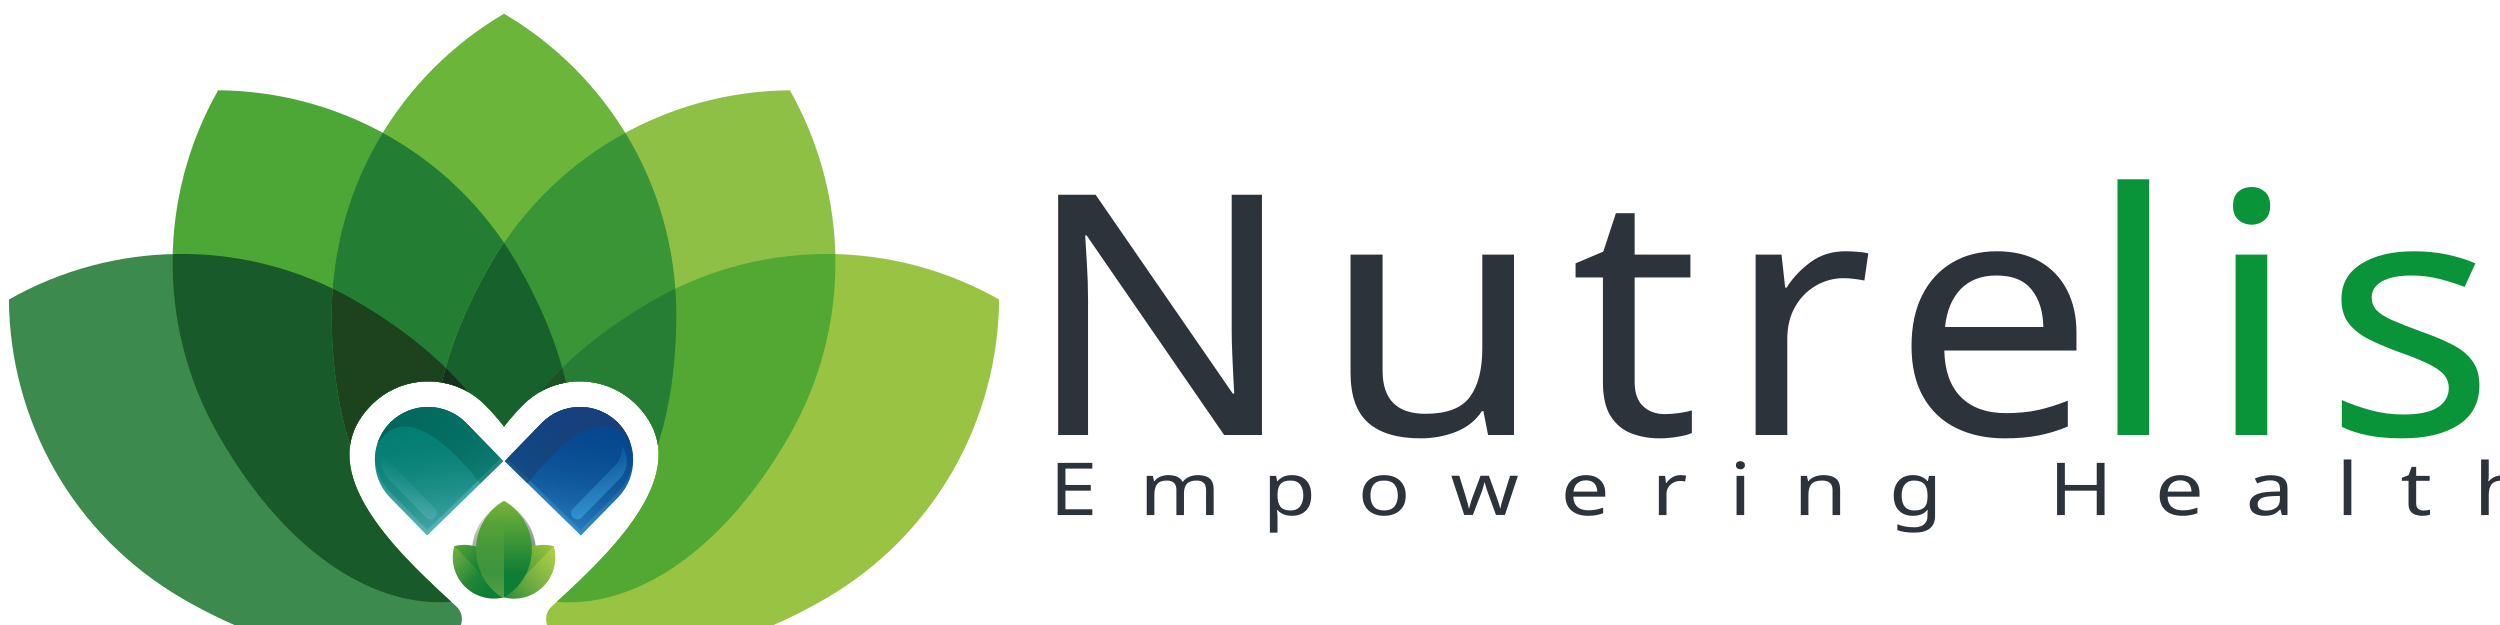
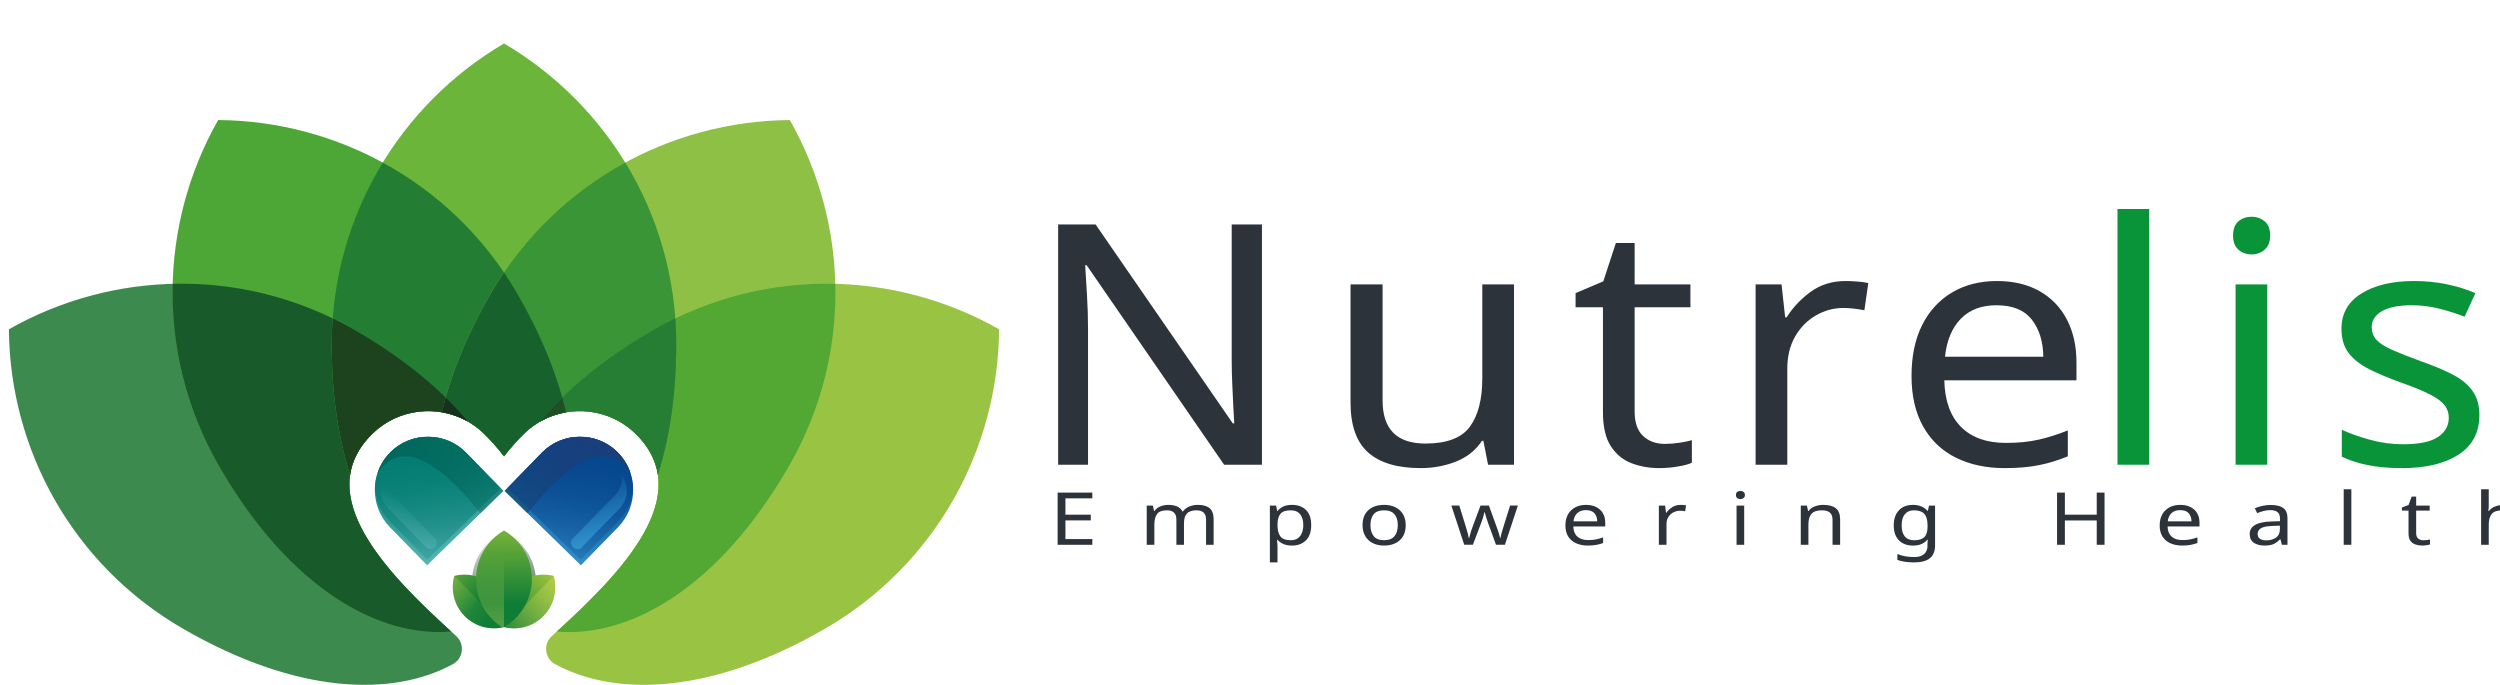
- <svg xmlns="http://www.w3.org/2000/svg" xmlns:xlink="http://www.w3.org/1999/xlink" id="Calque_1" version="1.1" viewBox="0 120 840 210">
+ <svg xmlns="http://www.w3.org/2000/svg" xmlns:xlink="http://www.w3.org/1999/xlink" id="Calque_1" version="1.1" viewBox="0 110 840 230">
  <defs>
    <style>
      .st0{fill:#17311c}.st0,.st1,.st2,.st3,.st4,.st5,.st6,.st7,.st8,.st9,.st10,.st11,.st12,.st13,.st14,.st15,.st16,.st17,.st18,.st19,.st20,.st21,.st22,.st23,.st24,.st25,.st26{fill-rule:evenodd}.st1{fill:#1c421e}.st2{fill:#06488f}.st27{fill:url(#linear-gradient2)}.st28{mask:url(#mask-5)}.st29{fill:#0a9439}.st30{fill:url(#linear-gradient10)}.st31{mask:url(#mask-1)}.st3{fill:#98c343}.st4{fill:#6bb53a}.st5{fill:#027c71}.st32,.st33{fill:#2c333b}.st34{mask:url(#mask-10)}.st35{mask:url(#mask-6)}.st36{mask:url(#mask-7)}.st37{mask:url(#mask)}.st6{fill:#46c1f1}.st38{fill:url(#linear-gradient1)}.st39{fill:url(#linear-gradient9)}.st40{fill:url(#linear-gradient8)}.st41{mask:url(#mask-8)}.st42{fill:url(#linear-gradient16)}.st43{mask:url(#mask-2)}.st44{mask:url(#mask-9)}.st33{font-size:24.57px;letter-spacing:.48em}.st33,.st45{font-family:Righteous-Regular,Righteous}.st7{fill:url(#linear-gradient15)}.st8{fill:#17612c}.st9{fill:#ccd95a}.st46{fill:url(#linear-gradient7)}.st10{fill:#8ec046}.st11{fill:#52a833}.st12{fill:#1f3c76}.st13{fill:#035c51}.st14{fill:url(#linear-gradient11)}.st15{fill:#257e34}.st47{fill:url(#linear-gradient14)}.st48{fill:url(#linear-gradient5)}.st49{fill:url(#linear-gradient3)}.st45{font-size:113.07px;letter-spacing:.07em}.st50{mask:url(#mask-11)}.st16{fill:#7ac8cf}.st51{mask:url(#mask-12)}.st17{fill:url(#linear-gradient4)}.st18{fill:#3a9536}.st52{fill:url(#linear-gradient6)}.st19{fill:url(#linear-gradient12)}.st53{mask:url(#mask-4)}.st20{fill:#1d5125}.st21{fill:#185a29}.st22{fill:#4ca736}.st54{fill:url(#linear-gradient13)}.st23{fill:url(#linear-gradient)}.st24{fill:#3c8a4d}.st25{fill:#237e34}.st26{fill:#1b421e}.st55{mask:url(#mask-3)}
    </style>
    <linearGradient id="linear-gradient" x1="3916.89" y1="-5550.76" x2="4113.88" y2="-4851.35" gradientTransform="translate(-141.62 650.35) scale(.07)" gradientUnits="userSpaceOnUse">
      <stop offset="0" stop-color="#027c71" />
      <stop offset="1" stop-color="#70c5ca" />
    </linearGradient>
    <linearGradient id="linear-gradient1" x1="3509.26" y1="-5721.68" x2="4397.35" y2="-4971.6" gradientTransform="translate(-141.62 650.35) scale(.07)" gradientUnits="userSpaceOnUse">
      <stop offset="0" stop-color="#fff" />
      <stop offset="1" stop-color="#fff" stop-opacity="0" />
    </linearGradient>
    <mask id="mask" x="126.76" y="256.66" width="42.46" height="25.86" maskUnits="userSpaceOnUse">
      <g id="id0">
        <rect class="st38" x="126.76" y="256.66" width="42.46" height="25.86" />
      </g>
    </mask>
    <linearGradient id="linear-gradient2" x1="4007.38" y1="-5604.2" x2="4012.38" y2="-4853.31" xlink:href="#linear-gradient1" />
    <mask id="mask-1" x="125.91" y="256.66" width="42.41" height="41.52" maskUnits="userSpaceOnUse">
      <g id="id2">
        <rect class="st27" x="125.91" y="256.66" width="42.41" height="41.52" />
      </g>
    </mask>
    <mask id="mask-2" x="126.76" y="256.66" width="42.46" height="25.86" maskUnits="userSpaceOnUse">
      <g id="id4">
        <rect class="st38" x="126.76" y="256.66" width="42.46" height="25.86" />
      </g>
    </mask>
    <linearGradient id="linear-gradient3" x1="3692.2" y1="-4744.43" x2="3981.63" y2="-5330.23" xlink:href="#linear-gradient1" />
    <mask id="mask-3" x="127.98" y="269.42" width="18.92" height="25.17" maskUnits="userSpaceOnUse">
      <g id="id6">
        <rect class="st49" x="127.98" y="269.42" width="18.92" height="25.17" />
      </g>
    </mask>
    <linearGradient id="linear-gradient4" x1="4720.92" y1="-5550.78" x2="4523.94" y2="-4851.38" gradientTransform="translate(-141.62 650.35) scale(.07)" gradientUnits="userSpaceOnUse">
      <stop offset="0" stop-color="#06488f" />
      <stop offset="1" stop-color="#47aee3" />
    </linearGradient>
    <linearGradient id="linear-gradient5" x1="5128.54" y1="-5721.71" x2="4240.45" y2="-4971.62" xlink:href="#linear-gradient1" />
    <mask id="mask-4" x="169.47" y="256.66" width="42.46" height="25.86" maskUnits="userSpaceOnUse">
      <g id="id8">
        <rect class="st48" x="169.47" y="256.66" width="42.46" height="25.86" />
      </g>
    </mask>
    <linearGradient id="linear-gradient6" x1="4630.43" y1="-5604.25" x2="4625.43" y2="-4853.31" xlink:href="#linear-gradient1" />
    <mask id="mask-5" x="170.36" y="256.66" width="42.41" height="41.52" maskUnits="userSpaceOnUse">
      <g id="id10">
        <rect class="st52" x="170.36" y="256.66" width="42.41" height="41.52" />
      </g>
    </mask>
    <linearGradient id="linear-gradient7" x1="5128.54" y1="-5721.71" x2="4240.45" y2="-4971.62" xlink:href="#linear-gradient1" />
    <mask id="mask-6" x="169.47" y="256.66" width="42.46" height="25.86" maskUnits="userSpaceOnUse">
      <g id="id12">
        <rect class="st46" x="169.47" y="256.66" width="42.46" height="25.86" />
      </g>
    </mask>
    <linearGradient id="linear-gradient8" x1="4945.62" y1="-4744.46" x2="4656.19" y2="-5330.26" xlink:href="#linear-gradient1" />
    <mask id="mask-7" x="191.79" y="269.42" width="18.92" height="25.17" maskUnits="userSpaceOnUse">
      <g id="id14">
        <rect class="st40" x="191.79" y="269.42" width="18.92" height="25.17" />
      </g>
    </mask>
    <linearGradient id="linear-gradient9" x1="4503.83" y1="-4595.78" x2="4266.95" y2="-5234.74" xlink:href="#linear-gradient1" />
    <mask id="mask-8" x="168.73" y="288.58" width="11.48" height="17.58" maskUnits="userSpaceOnUse">
      <g id="id18">
        <rect class="st39" x="168.73" y="288.58" width="11.48" height="17.58" />
      </g>
    </mask>
    <linearGradient id="linear-gradient10" x1="4134" y1="-4595.77" x2="4370.88" y2="-5234.74" xlink:href="#linear-gradient1" />
    <mask id="mask-9" x="158.48" y="288.58" width="11.48" height="17.58" maskUnits="userSpaceOnUse">
      <g id="id22">
        <rect class="st30" x="158.48" y="288.58" width="11.48" height="17.58" />
      </g>
    </mask>
    <linearGradient id="linear-gradient11" x1="4311.5" y1="-4465.14" x2="4550.62" y2="-4218.27" gradientTransform="translate(-141.62 -.22) scale(.07 -.07)" gradientUnits="userSpaceOnUse">
      <stop offset="0" stop-color="#0e7d35" />
      <stop offset="1" stop-color="#9ac43b" />
    </linearGradient>
    <linearGradient id="linear-gradient12" x1="4326.33" y1="-4465.13" x2="4087.21" y2="-4218.26" xlink:href="#linear-gradient11" />
    <linearGradient id="linear-gradient13" x1="5088.84" y1="-3935.22" x2="4217.99" y2="-4478.21" gradientTransform="translate(-141.62 -.22) scale(.07 -.07)" xlink:href="#linear-gradient1" />
    <mask id="mask-10" x="169.34" y="303.49" width="17.21" height="17.64" maskUnits="userSpaceOnUse">
      <g id="id16">
        <rect class="st54" x="169.34" y="303.49" width="17.21" height="17.64" />
      </g>
    </mask>
    <linearGradient id="linear-gradient14" x1="3549" y1="-3935.22" x2="4419.84" y2="-4478.2" gradientTransform="translate(-141.62 -.22) scale(.07 -.07)" xlink:href="#linear-gradient1" />
    <mask id="mask-11" x="152.13" y="303.49" width="17.21" height="17.64" maskUnits="userSpaceOnUse">
      <g id="id20">
        <rect class="st47" x="152.13" y="303.49" width="17.21" height="17.64" />
      </g>
    </mask>
    <linearGradient id="linear-gradient15" x1="4318.91" y1="-4471.91" x2="4318.93" y2="-4006.54" xlink:href="#linear-gradient11" />
    <linearGradient id="linear-gradient16" x1="4253.84" y1="-4117.99" x2="4253.84" y2="-5064.63" xlink:href="#linear-gradient1" />
    <mask id="mask-12" x="159.89" y="288.58" width="9.55" height="32.64" maskUnits="userSpaceOnUse">
      <g id="id24">
        <rect class="st42" x="159.89" y="288.58" width="9.54" height="32.64" />
      </g>
    </mask>
  </defs>
  <g>
    <path class="st24" d="M119.41,221.03c-37.29-21.53-81.5-20.21-116.42-.39.29,40.16,21.25,79.1,58.54,100.63,38.38,22.16,70.46,22.87,90.61,11.9,1.72-.93,2.78-2.5,3.01-4.44.23-1.94-.44-3.72-1.89-5.03-22-19.85-49.3-46.83-28.38-67.74h0c8.72-8.72,22.08-10.17,32.34-4.33-8.92-10.65-21.37-21.11-37.81-30.6Z" />
    <path class="st22" d="M173.93,208.87c-21.53-37.29-60.48-58.24-100.63-58.54-19.83,34.92-21.14,79.13.38,116.42,23.92,41.44,53.99,57.55,77.91,55.44-21.67-19.7-47.1-45.86-26.72-66.24h0c10.45-10.45,27.55-10.45,38.01,0,2.2,2.2,4.22,4.48,6.06,6.82.14.18.27.35.41.53.13-.18.27-.35.4-.53,1.84-2.33,3.85-4.62,6.06-6.82,4.05-4.05,9.1-6.53,14.37-7.44-2.83-12.17-8.06-25.47-16.25-39.65Z" />
    <path class="st21" d="M58.02,205.37c-.53,20.82,4.49,42.03,15.66,61.38,23.93,41.44,53.99,57.56,77.93,55.45-21.68-19.7-47.12-45.86-26.73-66.25h0c8.72-8.73,22.09-10.17,32.34-4.33-8.91-10.65-21.37-21.11-37.81-30.6-19.36-11.17-40.57-16.19-61.39-15.66Z" />
    <path class="st4" d="M227.22,225.62c0-43.06-23.25-80.68-57.87-101.01-34.63,20.32-57.88,57.95-57.88,101.01,0,17,2.27,31.62,6.17,43.86.69-4.68,2.95-9.23,7.24-13.51h0c10.45-10.45,27.55-10.45,38.01,0,2.2,2.2,4.22,4.48,6.06,6.82.14.18.27.35.41.53.13-.18.27-.35.4-.53,1.84-2.33,3.85-4.62,6.06-6.82,10.45-10.45,27.55-10.45,38.01,0h0c4.29,4.29,6.54,8.83,7.23,13.51,3.9-12.23,6.17-26.85,6.17-43.85Z" />
    <path class="st25" d="M128.6,164.62c-10.87,17.76-17.13,38.65-17.13,60.99,0,17.01,2.27,31.62,6.17,43.87.7-4.69,2.95-9.23,7.24-13.52h0c10.45-10.45,27.55-10.45,38.01,0,2.2,2.2,4.22,4.48,6.06,6.82.14.18.27.35.41.53.13-.18.27-.35.4-.53,1.84-2.33,3.85-4.62,6.06-6.82,4.05-4.06,9.1-6.53,14.38-7.44-2.83-12.17-8.08-25.47-16.26-39.64-11.17-19.35-27.04-34.3-45.33-44.25Z" />
    <path class="st1" d="M111.78,216.99c-.2,2.85-.31,5.73-.31,8.63,0,17.01,2.27,31.62,6.17,43.87.7-4.69,2.95-9.23,7.24-13.52h0c8.72-8.73,22.09-10.17,32.34-4.33-8.91-10.65-21.37-21.11-37.81-30.6-2.51-1.45-5.06-2.8-7.63-4.04Z" />
    <path class="st10" d="M265.01,266.76c21.53-37.29,20.2-81.49.38-116.42-40.16.29-79.1,21.25-100.63,58.54-8.19,14.18-13.42,27.48-16.25,39.65,5.27.9,10.32,3.39,14.37,7.44,2.2,2.2,4.22,4.48,6.06,6.82.14.18.27.35.41.53.13-.18.27-.35.4-.53,1.84-2.33,3.85-4.62,6.06-6.82,10.45-10.45,27.55-10.45,38.01,0h0c20.39,20.38-5.05,46.54-26.73,66.24,23.94,2.1,53.99-14,77.92-55.44Z" />
    <path class="st3" d="M277.16,321.27c37.28-21.53,58.25-60.47,58.54-100.63-34.92-19.82-79.13-21.14-116.42.39-16.44,9.49-28.9,19.95-37.81,30.6,10.26-5.84,23.61-4.4,32.34,4.33h0c20.91,20.91-6.38,47.89-28.38,67.74-1.45,1.31-2.12,3.09-1.89,5.03s1.29,3.51,3.01,4.44c20.16,10.97,52.23,10.26,90.61-11.9Z" />
    <path class="st11" d="M280.66,205.37c-20.82-.53-42.03,4.49-61.38,15.66-16.44,9.49-28.9,19.95-37.81,30.6,10.25-5.84,23.61-4.4,32.34,4.33h0c20.39,20.39-5.06,46.55-26.73,66.25,23.93,2.11,54-14.01,77.92-55.45,11.17-19.35,16.18-40.57,15.66-61.38Z" />
    <path class="st18" d="M210.09,164.62c-18.29,9.95-34.16,24.9-45.33,44.25-8.18,14.17-13.44,27.47-16.26,39.64,5.28.91,10.32,3.39,14.38,7.44,2.2,2.2,4.22,4.48,6.06,6.82.14.18.27.35.41.53.13-.18.27-.35.4-.53,1.84-2.33,3.85-4.62,6.06-6.82,10.45-10.45,27.55-10.45,38.01,0h0c4.29,4.29,6.54,8.83,7.23,13.51,3.9-12.24,6.17-26.86,6.17-43.86,0-22.35-6.26-43.23-17.13-60.99Z" />
    <path class="st8" d="M190.19,248.52c-2.83-12.17-8.08-25.47-16.26-39.64-1.45-2.51-2.98-4.94-4.58-7.31-1.61,2.37-3.14,4.8-4.58,7.31-8.18,14.17-13.44,27.47-16.26,39.64,5.28.91,10.32,3.39,14.38,7.44,2.2,2.2,4.22,4.48,6.06,6.82.14.18.27.35.41.53.13-.18.27-.35.4-.53,1.84-2.33,3.85-4.62,6.06-6.82,4.05-4.06,9.1-6.53,14.38-7.44Z" />
    <path class="st15" d="M221.04,269.48c3.9-12.24,6.17-26.86,6.17-43.86,0-2.9-.1-5.78-.32-8.63-2.56,1.25-5.11,2.59-7.62,4.04-16.44,9.49-28.9,19.95-37.81,30.6,10.25-5.84,23.61-4.4,32.34,4.33h0c4.29,4.29,6.54,8.83,7.23,13.51Z" />
    <path class="st0" d="M149.75,243.59c-.46,1.66-.88,3.3-1.26,4.92,3.03.52,5.98,1.56,8.71,3.11-2.26-2.69-4.73-5.38-7.45-8.04Z" />
    <path class="st20" d="M190.19,248.52c-.38-1.62-.8-3.26-1.26-4.92-2.72,2.66-5.19,5.34-7.45,8.04,2.73-1.55,5.68-2.59,8.71-3.11Z" />
    <path class="st23" d="M143.5,299.94l25.63-25-12.5-12.81c-6.88-7.05-18.27-7.19-25.31-.31-7.05,6.88-7.19,18.27-.31,25.31l12.5,12.81h0Z" />
    <g class="st37">
      <path class="st13" d="M161.45,282.44l7.68-7.49-12.5-12.81c-6.88-7.05-18.27-7.19-25.31-.31-2.11,2.06-3.6,4.52-4.47,7.15,7.25-10.71,18.78-6.23,34.6,13.46h0s0,0,0,0Z" />
    </g>
    <g class="st31">
      <path class="st5" d="M168.23,274.02l-11.61-11.9c-6.88-7.05-18.27-7.19-25.31-.31-3.2,3.12-4.98,7.18-5.32,11.34.09,4.39,1.77,8.76,5.06,12.13l12.5,12.81,24.67-24.07Z" />
    </g>
    <g class="st43">
      <path class="st13" d="M161.45,282.44l7.68-7.49-12.5-12.81c-6.88-7.05-18.27-7.19-25.31-.31-2.11,2.06-3.6,4.52-4.47,7.15,7.25-10.71,18.78-6.23,34.6,13.46h0s0,0,0,0Z" />
    </g>
    <g class="st55">
      <path class="st16" d="M146,293.95l.23-.23c.76-.75.78-1.98.03-2.74l-14.65-15.01c-1.83-2.21-2.11-4.63-1.76-6.46-2.52,4.05-2.38,7.75.41,11.1l12.99,13.31c.75.76,1.98.78,2.74.03h0Z" />
    </g>
    <path class="st17" d="M195.18,299.94l-25.63-25,12.5-12.81c6.87-7.05,18.27-7.19,25.31-.31,7.05,6.87,7.19,18.27.31,25.31l-12.5,12.81h0Z" />
    <g class="st53">
      <path class="st13" d="M177.24,282.43l-7.68-7.49,12.5-12.81c6.88-7.05,18.27-7.19,25.31-.31,2.11,2.06,3.6,4.52,4.47,7.15-7.25-10.71-18.78-6.23-34.6,13.47h0,0Z" />
    </g>
    <g class="st28">
      <path class="st2" d="M170.45,274.02l11.6-11.9c6.87-7.05,18.27-7.19,25.31-.31,3.2,3.12,4.98,7.18,5.32,11.34-.09,4.39-1.77,8.76-5.06,12.13l-12.5,12.81-24.68-24.07h0Z" />
    </g>
    <g class="st35">
      <path class="st12" d="M177.24,282.43l-7.68-7.49,12.5-12.81c6.88-7.05,18.27-7.19,25.31-.31,2.11,2.06,3.6,4.52,4.47,7.15-7.25-10.71-18.78-6.23-34.6,13.47h0,0Z" />
    </g>
    <g class="st36">
      <path class="st6" d="M192.69,293.95l-.23-.23c-.76-.75-.78-1.98-.03-2.74l14.65-15.02c1.83-2.21,2.11-4.63,1.76-6.46,2.52,4.05,2.38,7.75-.41,11.1l-12.99,13.31c-.75.76-1.98.78-2.74.03h0Z" />
    </g>
    <g class="st41">
      <path class="st26" d="M169.34,288.66c-1.31,4.6-.19,9.75,3.37,13.43,2.08,2.14,4.67,3.47,7.4,3.98.01-.67,0-1.34-.06-2.02-.59-6.91-4.85-12.63-10.71-15.39h0Z" />
    </g>
    <g class="st44">
      <path class="st26" d="M169.34,288.66c1.31,4.6.19,9.75-3.37,13.43-2.08,2.14-4.67,3.47-7.4,3.98-.01-.67,0-1.34.06-2.02.58-6.91,4.85-12.63,10.71-15.39h0Z" />
    </g>
    <g>
      <path class="st14" d="M186.03,303.49c1.31,4.6.19,9.75-3.37,13.43-3.56,3.68-8.68,4.96-13.31,3.8-1.31-4.6-.19-9.75,3.37-13.43,3.56-3.68,8.68-4.96,13.31-3.8Z" />
      <path class="st19" d="M152.66,303.49c-1.31,4.6-.19,9.75,3.37,13.43,3.56,3.68,8.68,4.96,13.31,3.8,1.31-4.6.19-9.75-3.37-13.43-3.56-3.68-8.68-4.96-13.31-3.8Z" />
      <g>
        <g class="st34">
          <path class="st9" d="M186.03,303.49c1.31,4.6.19,9.75-3.37,13.43-3.56,3.68-8.68,4.96-13.31,3.8,0,0,5.56-5.74,16.68-17.22Z" />
        </g>
        <g class="st50">
          <path class="st9" d="M152.66,303.49c-1.31,4.6-.19,9.75,3.37,13.43,3.56,3.68,8.68,4.96,13.31,3.8,0,0-5.56-5.74-16.68-17.23Z" />
        </g>
        <path class="st7" d="M169.34,288.25c5.6,3.24,9.37,9.3,9.37,16.23,0,6.94-3.77,12.99-9.37,16.23-5.6-3.24-9.37-9.3-9.37-16.23s3.77-12.99,9.37-16.23Z" />
      </g>
    </g>
    <g class="st51">
      <path class="st9" d="M169.34,288.66c-5.6,3.24-9.37,9.3-9.37,16.23,0,6.94,3.77,12.99,9.37,16.23v-32.47s0,0,0,0Z" />
    </g>
  </g>
  <text class="st33" transform="translate(352.52 293.06) scale(1.19 1)">
    <tspan x="0" y="0">Empowering Health</tspan>
  </text>
  <text class="st45" transform="translate(343.8 266.16) scale(1.07 1)">
    <tspan class="st32" x="0" y="0">Nutre</tspan>
    <tspan class="st29" x="334.01" y="0">lis</tspan>
  </text>
</svg>
